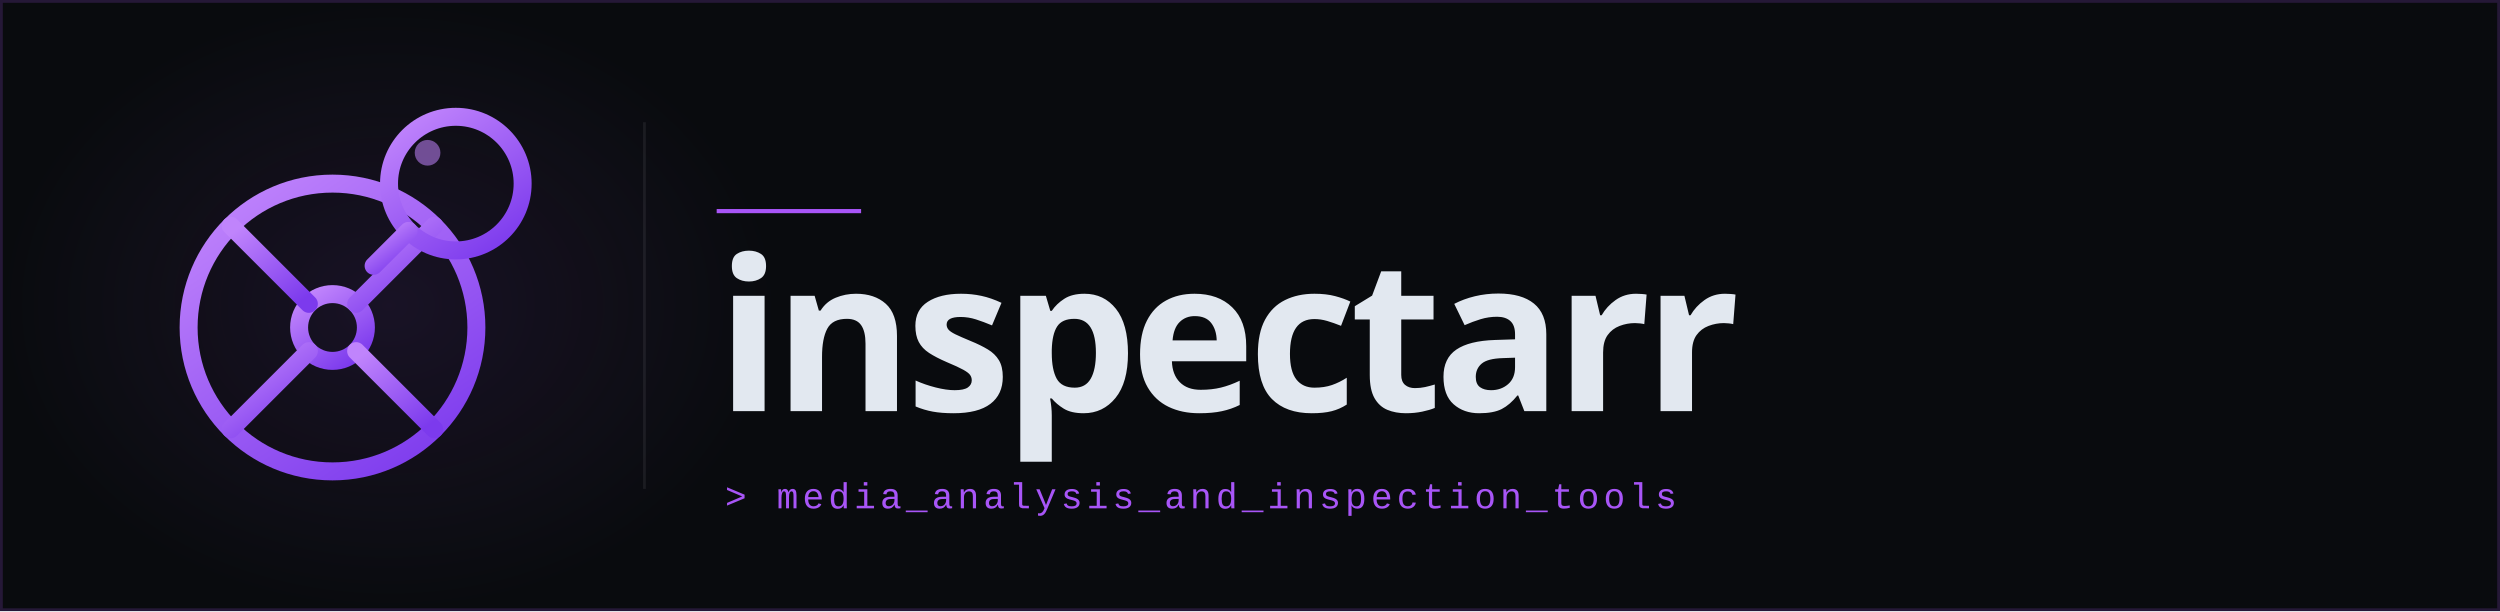
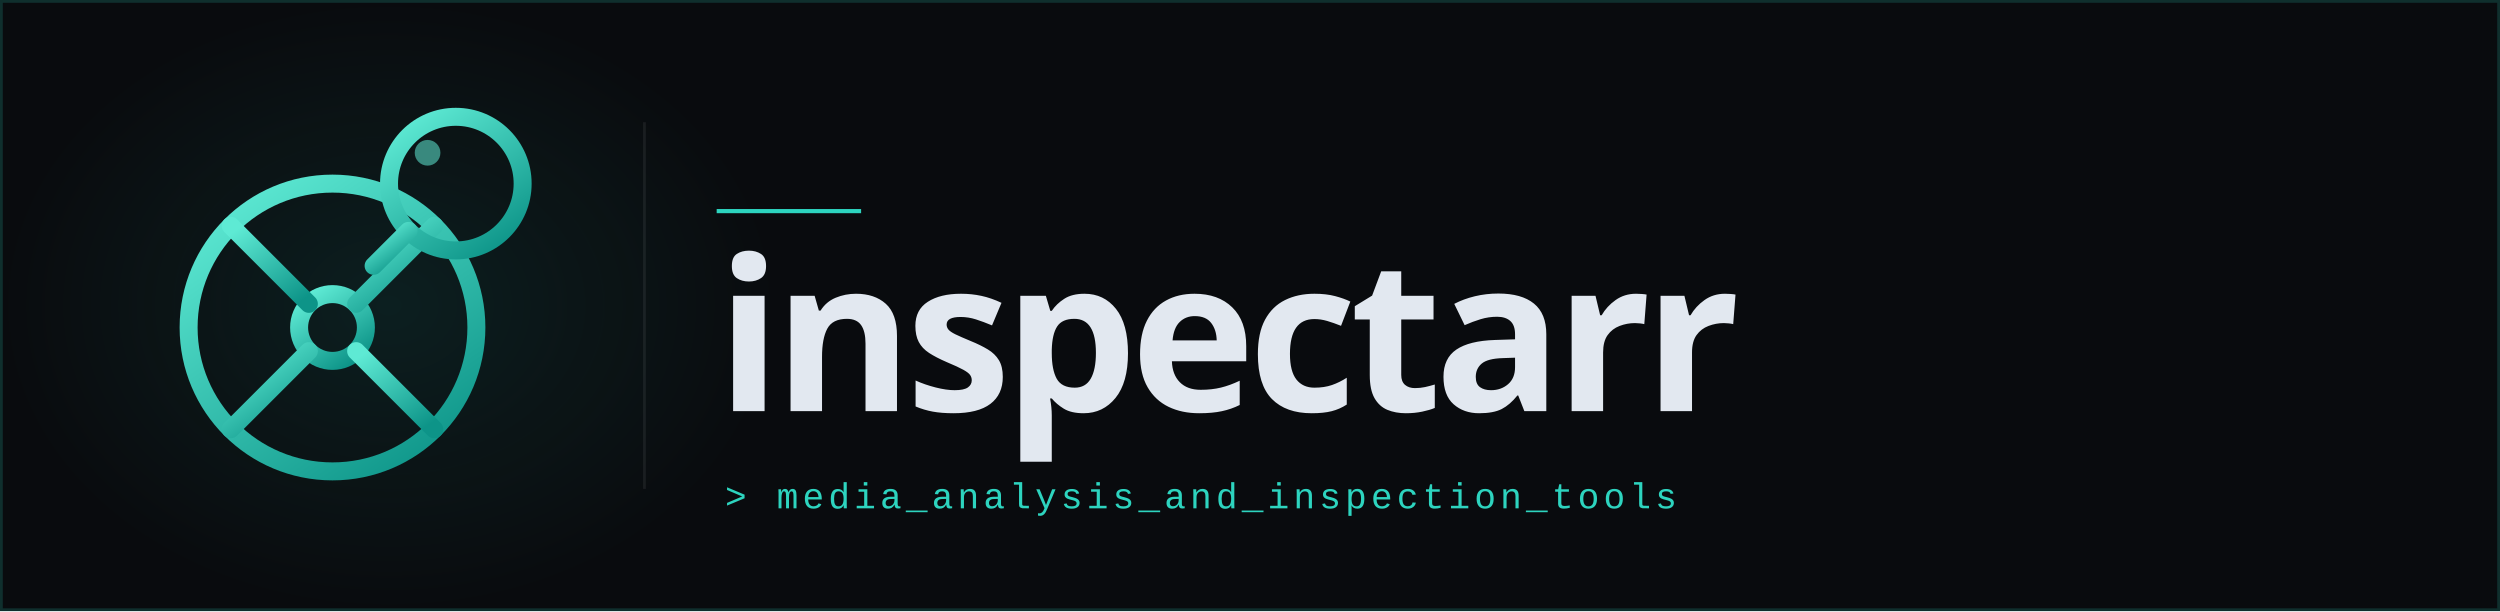
<svg xmlns="http://www.w3.org/2000/svg" viewBox="0 0 900 220">
  <defs>
    <linearGradient id="g" x1="15%" y1="0%" x2="85%" y2="100%">
-       <stop offset="0%" stop-color="#c084fc" />
-       <stop offset="100%" stop-color="#7c3aed" />
+       <stop offset="0%" stop-color="#5eead4" />
+       <stop offset="100%" stop-color="#0d9488" />
    </linearGradient>
    <radialGradient id="glow" cx="50%" cy="50%" r="50%">
-       <stop offset="0%" stop-color="#a855f7" stop-opacity="0.10" />
-       <stop offset="100%" stop-color="#a855f7" stop-opacity="0" />
+       <stop offset="0%" stop-color="#2dd4bf" stop-opacity="0.10" />
+       <stop offset="100%" stop-color="#2dd4bf" stop-opacity="0" />
    </radialGradient>
  </defs>
  <rect width="900" height="220" fill="#090b0e" />
  <ellipse cx="140" cy="110" rx="140" ry="110" fill="url(#glow)" />
-   <rect x="0.5" y="0.5" width="899" height="219" fill="none" stroke="rgba(168,85,247,0.18)" stroke-width="1" />
+   <rect x="0.5" y="0.5" width="899" height="219" fill="none" stroke="rgba(45,212,191,0.18)" stroke-width="1" />
  <g transform="translate(42, 18) scale(1.85)">
    <circle cx="42" cy="54" r="28" fill="none" stroke="url(#g)" stroke-width="3.5" />
    <circle cx="42" cy="54" r="6.5" fill="none" stroke="url(#g)" stroke-width="3.5" />
    <line x1="42" y1="47.5" x2="42" y2="26" stroke="url(#g)" stroke-width="3.5" stroke-linecap="round" />
    <line x1="46.6" y1="49.4" x2="61.8" y2="34.2" stroke="url(#g)" stroke-width="3.5" stroke-linecap="round" />
    <line x1="48.5" y1="54" x2="70" y2="54" stroke="url(#g)" stroke-width="3.5" stroke-linecap="round" />
    <line x1="46.6" y1="58.6" x2="61.8" y2="73.8" stroke="url(#g)" stroke-width="3.5" stroke-linecap="round" />
    <line x1="42" y1="60.5" x2="42" y2="82" stroke="url(#g)" stroke-width="3.5" stroke-linecap="round" />
    <line x1="37.4" y1="58.6" x2="22.2" y2="73.8" stroke="url(#g)" stroke-width="3.5" stroke-linecap="round" />
    <line x1="35.5" y1="54" x2="14" y2="54" stroke="url(#g)" stroke-width="3.5" stroke-linecap="round" />
    <line x1="37.4" y1="49.4" x2="22.2" y2="34.2" stroke="url(#g)" stroke-width="3.5" stroke-linecap="round" />
    <circle cx="66" cy="26" r="13" fill="none" stroke="url(#g)" stroke-width="3.5" />
    <line x1="56.8" y1="35.2" x2="50" y2="42" stroke="url(#g)" stroke-width="3.5" stroke-linecap="round" />
-     <circle cx="60.5" cy="20" r="2.5" fill="#c084fc" opacity="0.55" />
+     <circle cx="60.5" cy="20" r="2.5" fill="#5eead4" opacity="0.55" />
  </g>
  <line x1="232" y1="44" x2="232" y2="176" stroke="rgba(255,255,255,0.07)" stroke-width="1" />
-   <line x1="258" y1="76" x2="310" y2="76" stroke="#a855f7" stroke-width="1.5" />
+   <line x1="258" y1="76" x2="310" y2="76" stroke="#2dd4bf" stroke-width="1.5" />
  <text x="258" y="148" font-family="'Segoe UI', system-ui, -apple-system, 'Helvetica Neue', sans-serif" font-size="76" font-weight="700" letter-spacing="-2.5" fill="#e2e8f0">inspectarr</text>
-   <text x="261" y="183" font-family="'Courier New', Consolas, 'Lucida Console', monospace" font-size="13" letter-spacing="1.5" fill="#a855f7">
+   <text x="261" y="183" font-family="'Courier New', Consolas, 'Lucida Console', monospace" font-size="13" letter-spacing="1.5" fill="#2dd4bf">
    &gt; media_analysis_and_inspection_tools
  </text>
</svg>
